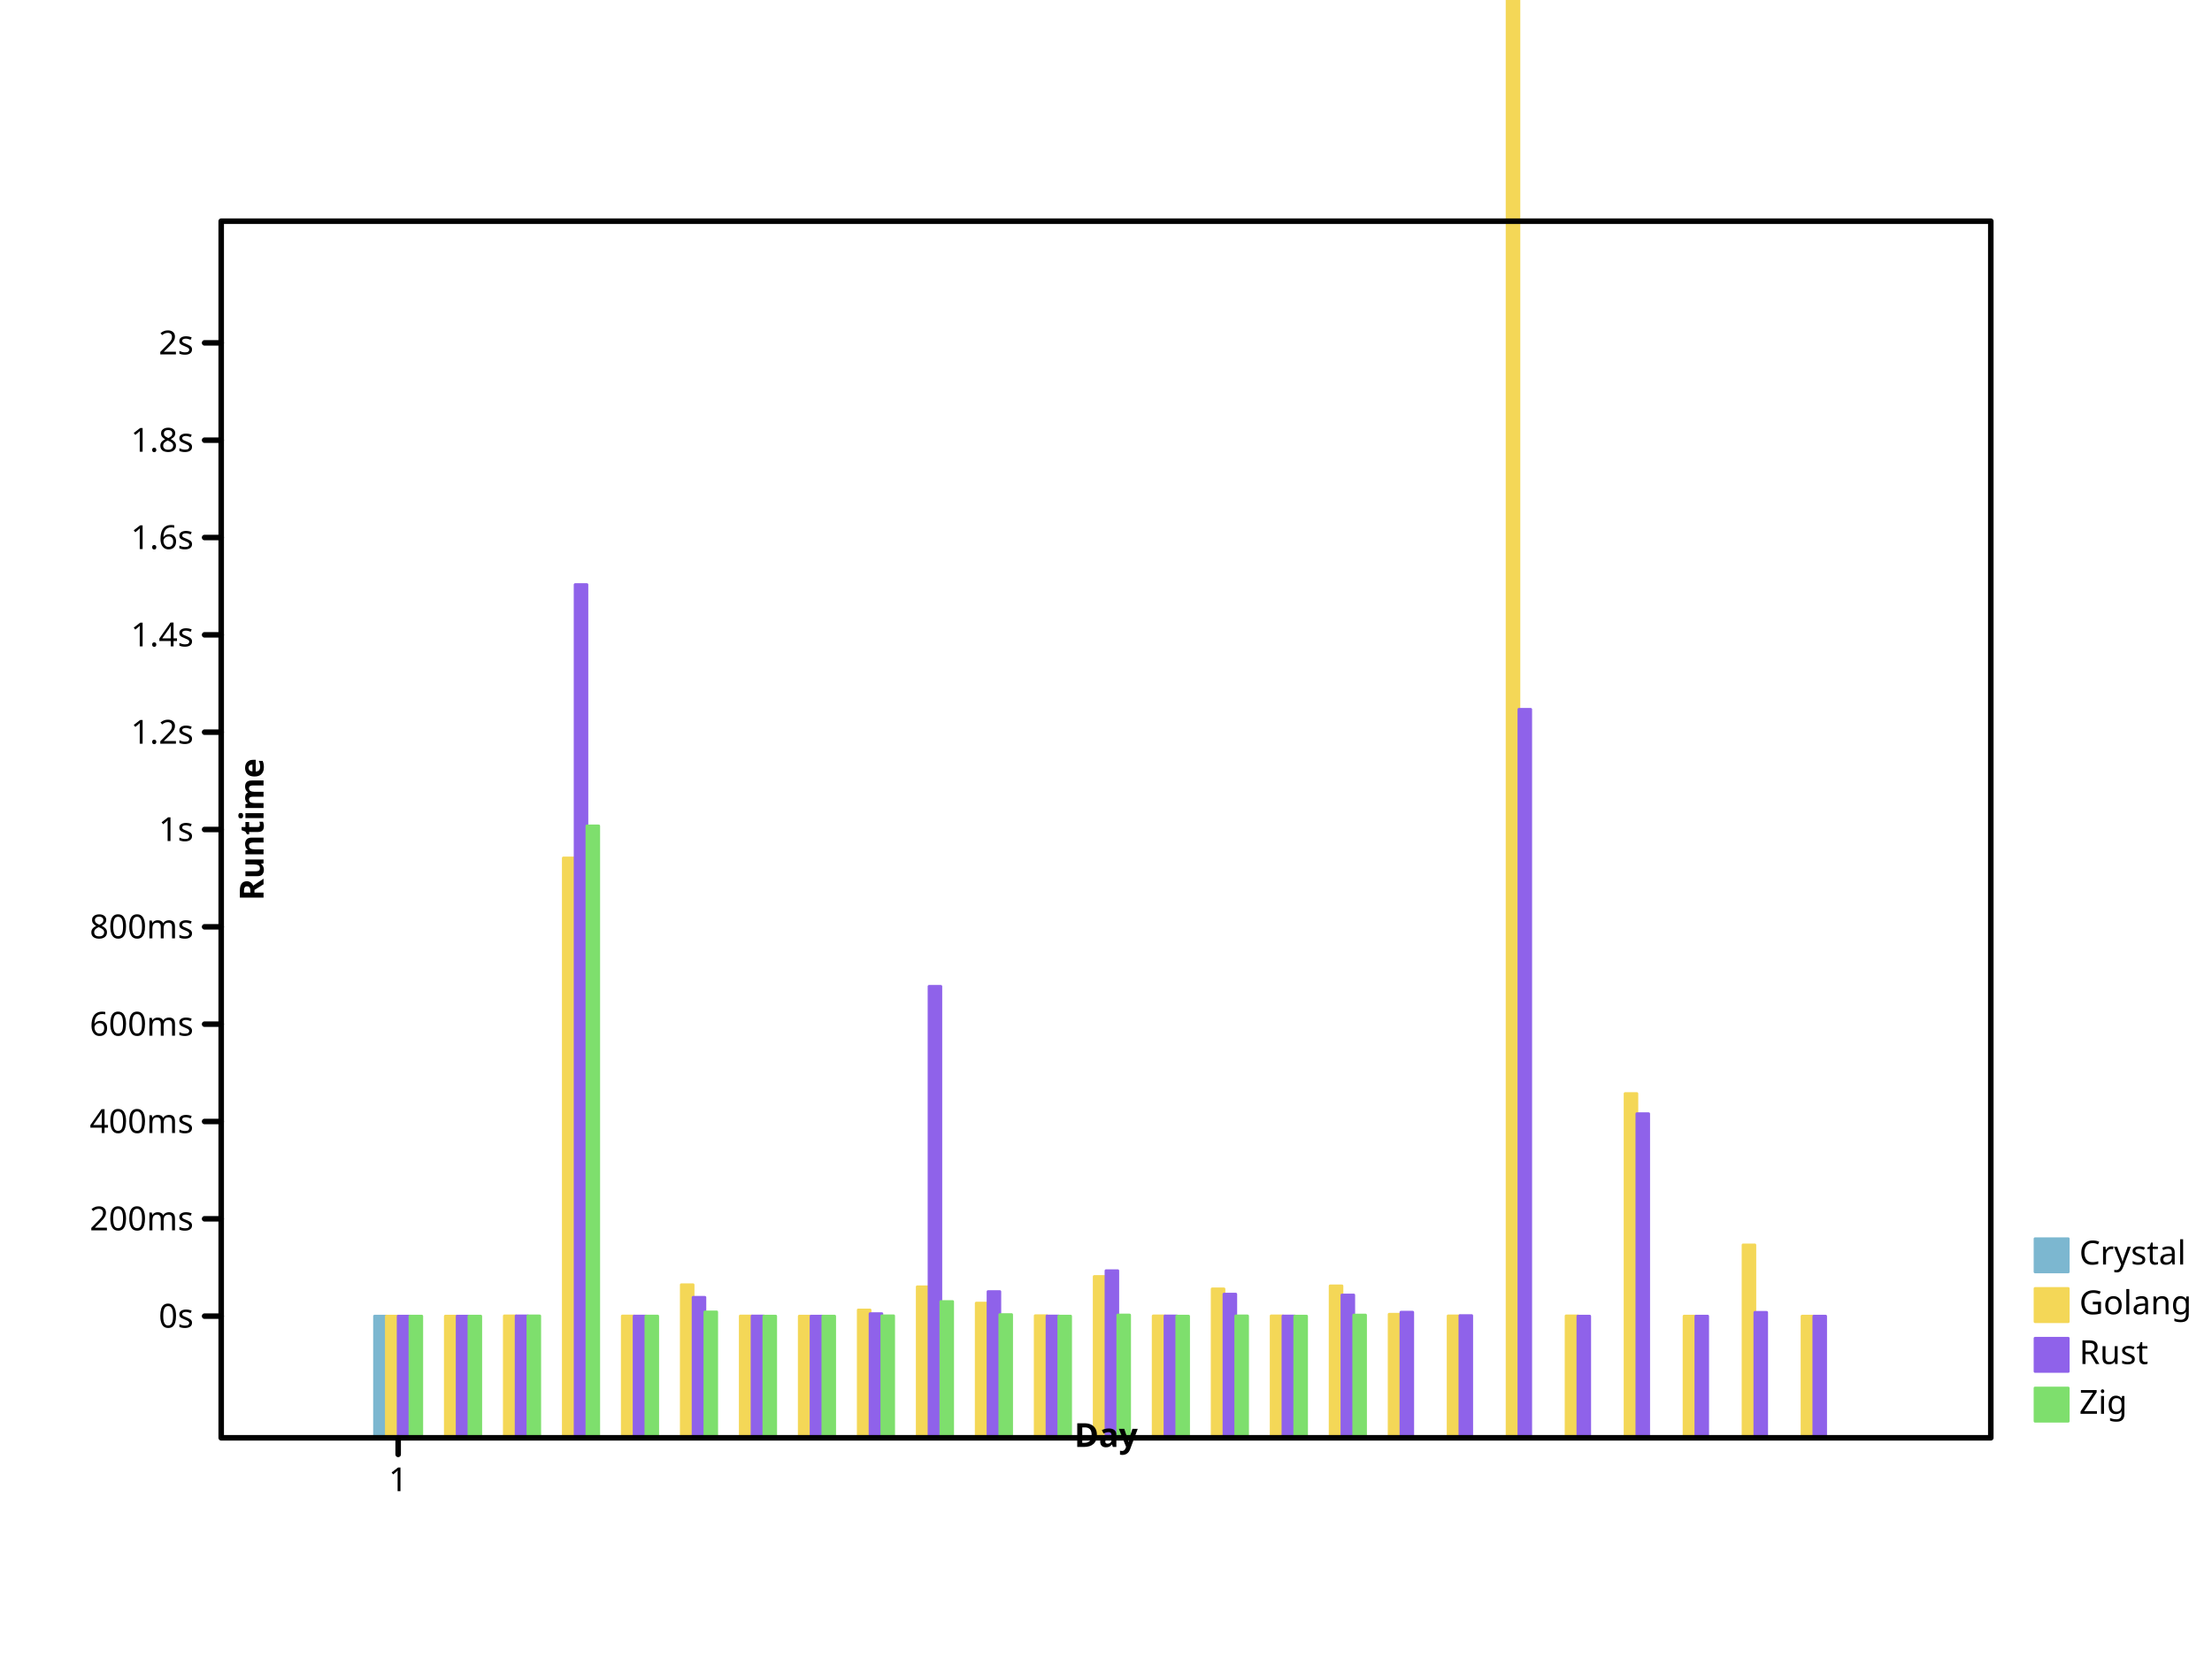
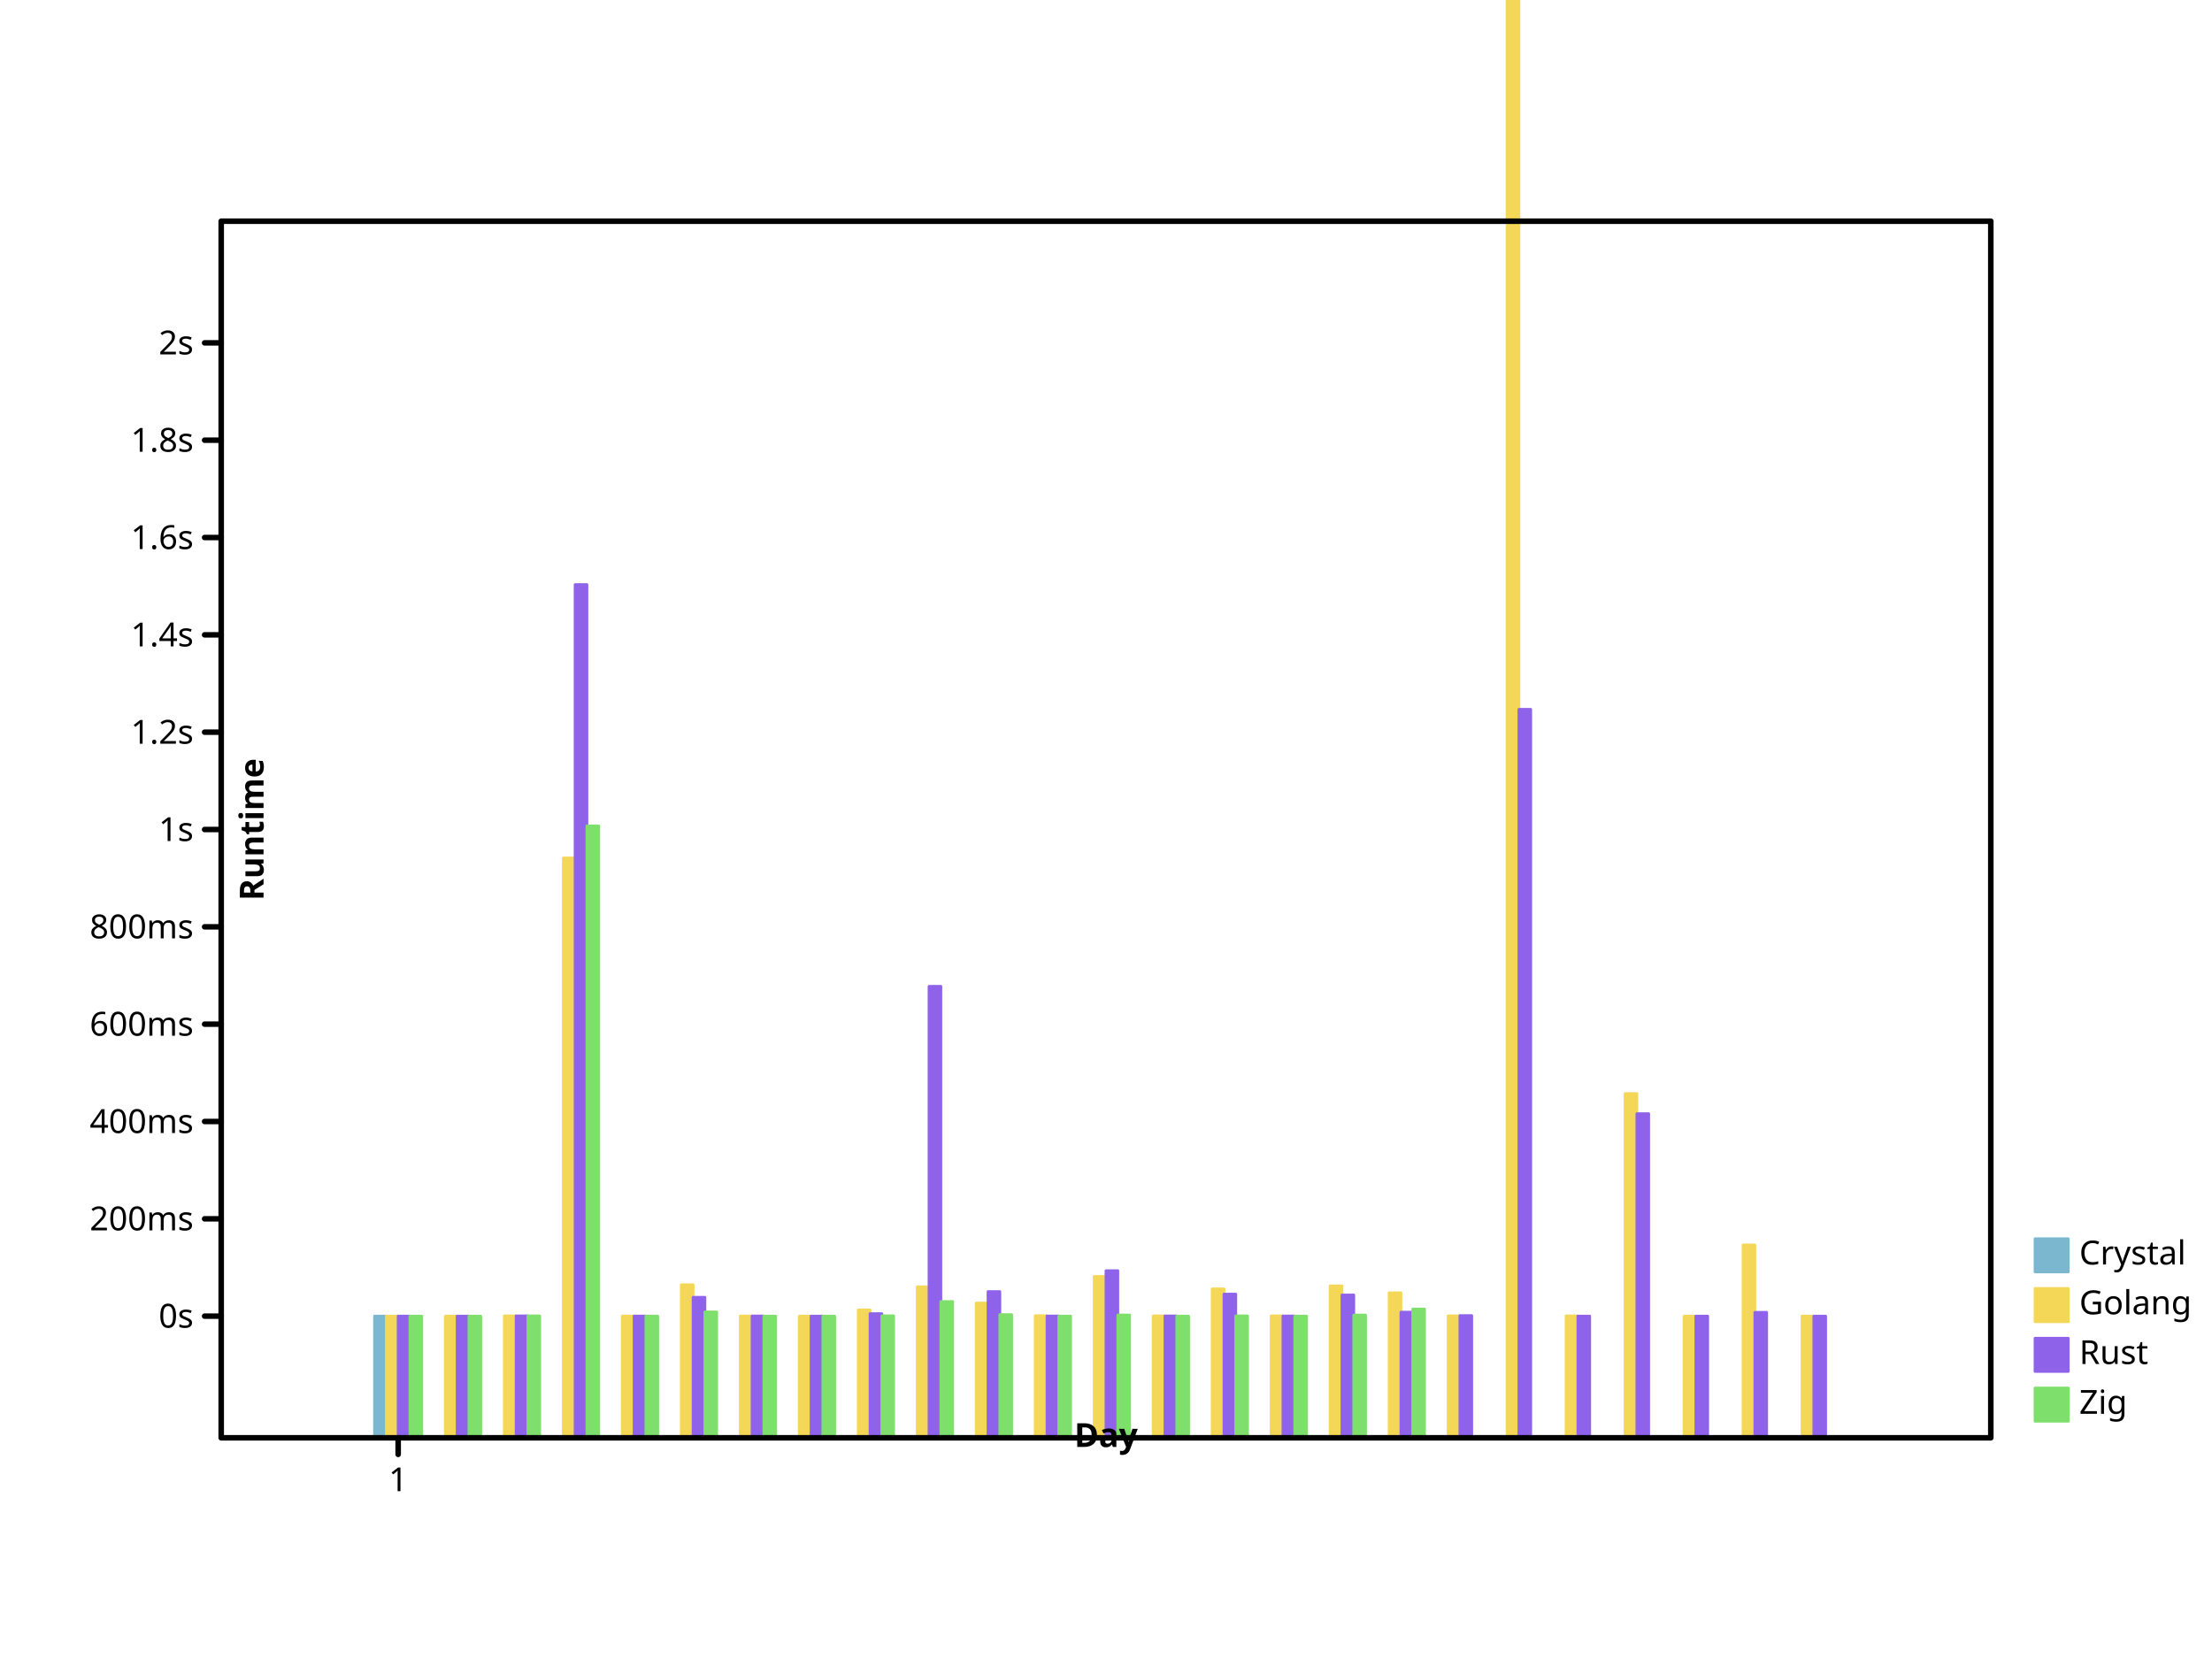
- <svg xmlns="http://www.w3.org/2000/svg" preserveAspectRatio="xMidYMid meet" width="800" height="600" viewbox="0 0 800 600">
+ <svg xmlns="http://www.w3.org/2000/svg" height="600" viewbox="0 0 800 600" preserveAspectRatio="xMidYMid meet" width="800">
  <defs>
-     <marker refY="5" markerUnits="userSpaceOnUse" markerWidth="2%" markerHeight="2%" id="circle" viewBox="0 0 10 10 " refX="5">
+     <marker markerWidth="2%" markerHeight="2%" id="circle" viewBox="0 0 10 10 " refX="5" refY="5" markerUnits="userSpaceOnUse">
      <circle cx="5" cy="5" r="3" fill="none" stroke="black" />
    </marker>
-     <marker markerUnits="userSpaceOnUse" markerWidth="2%" markerHeight="2%" id="filled-circle" viewBox="0 0 10 10 " refX="5" refY="5">
+     <marker id="filled-circle" viewBox="0 0 10 10 " refX="5" refY="5" markerUnits="userSpaceOnUse" markerWidth="2%" markerHeight="2%">
      <circle cx="5" cy="5" r="3" fill="black" stroke="none" />
    </marker>
    <marker markerUnits="userSpaceOnUse" markerWidth="2%" markerHeight="2%" id="square" viewBox="0 0 10 10 " refX="5" refY="5">
-       <rect width="6" height="6" fill="none" stroke="black" x="2" y="2" />
+       <rect fill="none" stroke="black" x="2" y="2" width="6" height="6" />
    </marker>
-     <marker markerHeight="2%" id="filled-square" viewBox="0 0 10 10 " refX="5" refY="5" markerUnits="userSpaceOnUse" markerWidth="2%">
-       <rect stroke="none" x="2" y="2" width="6" height="6" fill="black" />
+     <marker id="filled-square" viewBox="0 0 10 10 " refX="5" refY="5" markerUnits="userSpaceOnUse" markerWidth="2%" markerHeight="2%">
+       <rect y="2" width="6" height="6" fill="black" stroke="none" x="2" />
    </marker>
  </defs>
  <g stroke-linejoin="round" transform="translate(80 520 )scale(1 -1 )" fill="hsl(198, 47%, 65%)" stroke="hsl(198, 47%, 65%)" stroke-width="1px" stroke-linecap="round">
-     <rect y="0" width="4.266667e+00" height="4.400662e+01" vector-effect="non-scaling-stroke" x="5.546667e+01" />
+     <rect height="4.400662e+01" vector-effect="non-scaling-stroke" x="5.546667e+01" y="0" width="4.266667e+00" />
  </g>
-   <g fill="hsl(49, 88%, 65%)" stroke="hsl(49, 88%, 65%)" stroke-width="1px" stroke-linecap="round" stroke-linejoin="round" transform="translate(80 520 )scale(1 -1 )">
-     <rect x="5.973333e+01" y="0" width="4.266667e+00" height="4.400241e+01" vector-effect="non-scaling-stroke" />
-     <rect y="0" width="4.266667e+00" height="4.400484e+01" vector-effect="non-scaling-stroke" x="8.106667e+01" />
-     <rect x="1.024000e+02" y="0" width="4.266667e+00" height="4.409664e+01" vector-effect="non-scaling-stroke" />
-     <rect x="1.237333e+02" y="0" width="4.266667e+00" height="2.097016e+02" vector-effect="non-scaling-stroke" />
-     <rect x="1.450667e+02" y="0" width="4.266667e+00" height="4.405029e+01" vector-effect="non-scaling-stroke" />
-     <rect x="1.664000e+02" y="0" width="4.266667e+00" height="5.535243e+01" vector-effect="non-scaling-stroke" />
-     <rect vector-effect="non-scaling-stroke" x="1.877333e+02" y="0" width="4.266667e+00" height="4.404342e+01" />
-     <rect y="0" width="4.266667e+00" height="4.400136e+01" vector-effect="non-scaling-stroke" x="2.090667e+02" />
+   <g stroke="hsl(49, 88%, 65%)" stroke-width="1px" stroke-linecap="round" stroke-linejoin="round" transform="translate(80 520 )scale(1 -1 )" fill="hsl(49, 88%, 65%)">
+     <rect height="4.400241e+01" vector-effect="non-scaling-stroke" x="5.973333e+01" y="0" width="4.266667e+00" />
+     <rect width="4.266667e+00" height="4.400484e+01" vector-effect="non-scaling-stroke" x="8.106667e+01" y="0" />
+     <rect vector-effect="non-scaling-stroke" x="1.024000e+02" y="0" width="4.266667e+00" height="4.409664e+01" />
+     <rect y="0" width="4.266667e+00" height="2.097016e+02" vector-effect="non-scaling-stroke" x="1.237333e+02" />
+     <rect y="0" width="4.266667e+00" height="4.405029e+01" vector-effect="non-scaling-stroke" x="1.450667e+02" />
+     <rect y="0" width="4.266667e+00" height="5.535243e+01" vector-effect="non-scaling-stroke" x="1.664000e+02" />
+     <rect y="0" width="4.266667e+00" height="4.404342e+01" vector-effect="non-scaling-stroke" x="1.877333e+02" />
+     <rect height="4.400136e+01" vector-effect="non-scaling-stroke" x="2.090667e+02" y="0" width="4.266667e+00" />
    <rect vector-effect="non-scaling-stroke" x="2.304000e+02" y="0" width="4.266667e+00" height="4.622952e+01" />
-     <rect vector-effect="non-scaling-stroke" x="2.517333e+02" y="0" width="4.266667e+00" height="5.460722e+01" />
-     <rect width="4.266667e+00" height="4.871157e+01" vector-effect="non-scaling-stroke" x="2.730667e+02" y="0" />
-     <rect vector-effect="non-scaling-stroke" x="2.944000e+02" y="0" width="4.266667e+00" height="4.415016e+01" />
-     <rect vector-effect="non-scaling-stroke" x="3.157333e+02" y="0" width="4.266667e+00" height="5.833423e+01" />
-     <rect vector-effect="non-scaling-stroke" x="3.370667e+02" y="0" width="4.266667e+00" height="4.407651e+01" />
-     <rect width="4.266667e+00" height="5.385255e+01" vector-effect="non-scaling-stroke" x="3.584000e+02" y="0" />
-     <rect x="3.797333e+02" y="0" width="4.266667e+00" height="4.408905e+01" vector-effect="non-scaling-stroke" />
-     <rect x="4.010667e+02" y="0" width="4.266667e+00" height="5.494052e+01" vector-effect="non-scaling-stroke" />
-     <rect y="0" width="4.266667e+00" height="4.468289e+01" vector-effect="non-scaling-stroke" x="4.224000e+02" />
-     <rect y="0" width="4.266667e+00" height="4.409594e+01" vector-effect="non-scaling-stroke" x="4.437333e+02" />
-     <rect width="4.266667e+00" height="6.740130e+02" vector-effect="non-scaling-stroke" x="4.650667e+02" y="0" />
-     <rect height="4.409445e+01" vector-effect="non-scaling-stroke" x="4.864000e+02" y="0" width="4.266667e+00" />
+     <rect x="2.517333e+02" y="0" width="4.266667e+00" height="5.460722e+01" vector-effect="non-scaling-stroke" />
+     <rect vector-effect="non-scaling-stroke" x="2.730667e+02" y="0" width="4.266667e+00" height="4.871157e+01" />
+     <rect width="4.266667e+00" height="4.415016e+01" vector-effect="non-scaling-stroke" x="2.944000e+02" y="0" />
+     <rect x="3.157333e+02" y="0" width="4.266667e+00" height="5.833423e+01" vector-effect="non-scaling-stroke" />
+     <rect width="4.266667e+00" height="4.407651e+01" vector-effect="non-scaling-stroke" x="3.370667e+02" y="0" />
+     <rect height="5.385255e+01" vector-effect="non-scaling-stroke" x="3.584000e+02" y="0" width="4.266667e+00" />
+     <rect vector-effect="non-scaling-stroke" x="3.797333e+02" y="0" width="4.266667e+00" height="4.408905e+01" />
+     <rect y="0" width="4.266667e+00" height="5.494052e+01" vector-effect="non-scaling-stroke" x="4.010667e+02" />
+     <rect height="5.243810e+01" vector-effect="non-scaling-stroke" x="4.224000e+02" y="0" width="4.266667e+00" />
+     <rect height="4.409594e+01" vector-effect="non-scaling-stroke" x="4.437333e+02" y="0" width="4.266667e+00" />
+     <rect height="6.740130e+02" vector-effect="non-scaling-stroke" x="4.650667e+02" y="0" width="4.266667e+00" />
+     <rect vector-effect="non-scaling-stroke" x="4.864000e+02" y="0" width="4.266667e+00" height="4.409445e+01" />
    <rect vector-effect="non-scaling-stroke" x="5.077333e+02" y="0" width="4.266667e+00" height="1.244924e+02" />
    <rect y="0" width="4.266667e+00" height="4.400394e+01" vector-effect="non-scaling-stroke" x="5.290667e+02" />
    <rect x="5.504000e+02" y="0" width="4.266667e+00" height="6.975917e+01" vector-effect="non-scaling-stroke" />
-     <rect width="4.266667e+00" height="4.400157e+01" vector-effect="non-scaling-stroke" x="5.717333e+02" y="0" />
+     <rect vector-effect="non-scaling-stroke" x="5.717333e+02" y="0" width="4.266667e+00" height="4.400157e+01" />
  </g>
-   <g stroke-width="1px" stroke-linecap="round" stroke-linejoin="round" transform="translate(80 520 )scale(1 -1 )" fill="hsl(260, 76%, 65%)" stroke="hsl(260, 76%, 65%)">
+   <g stroke-linecap="round" stroke-linejoin="round" transform="translate(80 520 )scale(1 -1 )" fill="hsl(260, 76%, 65%)" stroke="hsl(260, 76%, 65%)" stroke-width="1px">
    <rect vector-effect="non-scaling-stroke" x="6.400000e+01" y="0" width="4.266667e+00" height="4.400227e+01" />
-     <rect y="0" width="4.266667e+00" height="4.400916e+01" vector-effect="non-scaling-stroke" x="8.533333e+01" />
-     <rect x="1.066667e+02" y="0" width="4.266667e+00" height="4.408215e+01" vector-effect="non-scaling-stroke" />
-     <rect vector-effect="non-scaling-stroke" x="1.280000e+02" y="0" width="4.266667e+00" height="3.085703e+02" />
-     <rect vector-effect="non-scaling-stroke" x="1.493333e+02" y="0" width="4.266667e+00" height="4.402440e+01" />
+     <rect vector-effect="non-scaling-stroke" x="8.533333e+01" y="0" width="4.266667e+00" height="4.400916e+01" />
+     <rect vector-effect="non-scaling-stroke" x="1.066667e+02" y="0" width="4.266667e+00" height="4.408215e+01" />
+     <rect y="0" width="4.266667e+00" height="3.085703e+02" vector-effect="non-scaling-stroke" x="1.280000e+02" />
+     <rect y="0" width="4.266667e+00" height="4.402440e+01" vector-effect="non-scaling-stroke" x="1.493333e+02" />
    <rect height="5.079964e+01" vector-effect="non-scaling-stroke" x="1.706667e+02" y="0" width="4.266667e+00" />
-     <rect x="192" y="0" width="4.266667e+00" height="4.404217e+01" vector-effect="non-scaling-stroke" />
-     <rect x="2.133333e+02" y="0" width="4.266667e+00" height="4.400574e+01" vector-effect="non-scaling-stroke" />
-     <rect height="4.489036e+01" vector-effect="non-scaling-stroke" x="2.346667e+02" y="0" width="4.266667e+00" />
-     <rect x="256" y="0" width="4.266667e+00" height="1.632705e+02" vector-effect="non-scaling-stroke" />
-     <rect width="4.266667e+00" height="5.288153e+01" vector-effect="non-scaling-stroke" x="2.773333e+02" y="0" />
-     <rect width="4.266667e+00" height="4.405132e+01" vector-effect="non-scaling-stroke" x="2.986667e+02" y="0" />
-     <rect vector-effect="non-scaling-stroke" x="320" y="0" width="4.266667e+00" height="6.043265e+01" />
+     <rect vector-effect="non-scaling-stroke" x="192" y="0" width="4.266667e+00" height="4.404217e+01" />
+     <rect vector-effect="non-scaling-stroke" x="2.133333e+02" y="0" width="4.266667e+00" height="4.400574e+01" />
+     <rect vector-effect="non-scaling-stroke" x="2.346667e+02" y="0" width="4.266667e+00" height="4.489036e+01" />
+     <rect width="4.266667e+00" height="1.632705e+02" vector-effect="non-scaling-stroke" x="256" y="0" />
+     <rect vector-effect="non-scaling-stroke" x="2.773333e+02" y="0" width="4.266667e+00" height="5.288153e+01" />
+     <rect height="4.405132e+01" vector-effect="non-scaling-stroke" x="2.986667e+02" y="0" width="4.266667e+00" />
+     <rect height="6.043265e+01" vector-effect="non-scaling-stroke" x="320" y="0" width="4.266667e+00" />
    <rect vector-effect="non-scaling-stroke" x="3.413333e+02" y="0" width="4.266667e+00" height="4.407135e+01" />
-     <rect vector-effect="non-scaling-stroke" x="3.626667e+02" y="0" width="4.266667e+00" height="5.195903e+01" />
-     <rect width="4.266667e+00" height="4.404799e+01" vector-effect="non-scaling-stroke" x="384" y="0" />
-     <rect y="0" width="4.266667e+00" height="5.164855e+01" vector-effect="non-scaling-stroke" x="4.053333e+02" />
-     <rect width="4.266667e+00" height="4.542256e+01" vector-effect="non-scaling-stroke" x="4.266667e+02" y="0" />
-     <rect vector-effect="non-scaling-stroke" x="448" y="0" width="4.266667e+00" height="4.419438e+01" />
-     <rect height="2.634562e+02" vector-effect="non-scaling-stroke" x="4.693333e+02" y="0" width="4.266667e+00" />
-     <rect y="0" width="4.266667e+00" height="4.400514e+01" vector-effect="non-scaling-stroke" x="4.906667e+02" />
-     <rect vector-effect="non-scaling-stroke" x="512" y="0" width="4.266667e+00" height="1.172092e+02" />
-     <rect height="4.400162e+01" vector-effect="non-scaling-stroke" x="5.333333e+02" y="0" width="4.266667e+00" />
-     <rect width="4.266667e+00" height="4.535789e+01" vector-effect="non-scaling-stroke" x="5.546667e+02" y="0" />
-     <rect vector-effect="non-scaling-stroke" x="576" y="0" width="4.266667e+00" height="4.400004e+01" />
+     <rect height="5.195903e+01" vector-effect="non-scaling-stroke" x="3.626667e+02" y="0" width="4.266667e+00" />
+     <rect y="0" width="4.266667e+00" height="4.404799e+01" vector-effect="non-scaling-stroke" x="384" />
+     <rect x="4.053333e+02" y="0" width="4.266667e+00" height="5.164855e+01" vector-effect="non-scaling-stroke" />
+     <rect vector-effect="non-scaling-stroke" x="4.266667e+02" y="0" width="4.266667e+00" height="4.542256e+01" />
+     <rect width="4.266667e+00" height="4.419438e+01" vector-effect="non-scaling-stroke" x="448" y="0" />
+     <rect y="0" width="4.266667e+00" height="2.634562e+02" vector-effect="non-scaling-stroke" x="4.693333e+02" />
+     <rect vector-effect="non-scaling-stroke" x="4.906667e+02" y="0" width="4.266667e+00" height="4.400514e+01" />
+     <rect x="512" y="0" width="4.266667e+00" height="1.172092e+02" vector-effect="non-scaling-stroke" />
+     <rect vector-effect="non-scaling-stroke" x="5.333333e+02" y="0" width="4.266667e+00" height="4.400162e+01" />
+     <rect x="5.546667e+02" y="0" width="4.266667e+00" height="4.535789e+01" vector-effect="non-scaling-stroke" />
+     <rect x="576" y="0" width="4.266667e+00" height="4.400004e+01" vector-effect="non-scaling-stroke" />
  </g>
-   <g stroke-linejoin="round" transform="translate(80 520 )scale(1 -1 )" fill="hsl(111, 64%, 65%)" stroke="hsl(111, 64%, 65%)" stroke-width="1px" stroke-linecap="round">
-     <rect y="0" width="4.266667e+00" height="4.400095e+01" vector-effect="non-scaling-stroke" x="6.826667e+01" />
-     <rect y="0" width="4.266667e+00" height="4.400076e+01" vector-effect="non-scaling-stroke" x="8.960000e+01" />
-     <rect vector-effect="non-scaling-stroke" x="1.109333e+02" y="0" width="4.266667e+00" height="4.408312e+01" />
+   <g transform="translate(80 520 )scale(1 -1 )" fill="hsl(111, 64%, 65%)" stroke="hsl(111, 64%, 65%)" stroke-width="1px" stroke-linecap="round" stroke-linejoin="round">
+     <rect vector-effect="non-scaling-stroke" x="6.826667e+01" y="0" width="4.266667e+00" height="4.400095e+01" />
+     <rect vector-effect="non-scaling-stroke" x="8.960000e+01" y="0" width="4.266667e+00" height="4.400076e+01" />
+     <rect height="4.408312e+01" vector-effect="non-scaling-stroke" x="1.109333e+02" y="0" width="4.266667e+00" />
    <rect vector-effect="non-scaling-stroke" x="1.322667e+02" y="0" width="4.266667e+00" height="2.212965e+02" />
-     <rect height="4.401941e+01" vector-effect="non-scaling-stroke" x="1.536000e+02" y="0" width="4.266667e+00" />
-     <rect width="4.266667e+00" height="4.552608e+01" vector-effect="non-scaling-stroke" x="1.749333e+02" y="0" />
+     <rect vector-effect="non-scaling-stroke" x="1.536000e+02" y="0" width="4.266667e+00" height="4.401941e+01" />
+     <rect x="1.749333e+02" y="0" width="4.266667e+00" height="4.552608e+01" vector-effect="non-scaling-stroke" />
    <rect y="0" width="4.266667e+00" height="4.400657e+01" vector-effect="non-scaling-stroke" x="1.962667e+02" />
-     <rect height="4.400066e+01" vector-effect="non-scaling-stroke" x="2.176000e+02" y="0" width="4.266667e+00" />
-     <rect height="4.411379e+01" vector-effect="non-scaling-stroke" x="2.389333e+02" y="0" width="4.266667e+00" />
-     <rect x="2.602667e+02" y="0" width="4.266667e+00" height="4.928114e+01" vector-effect="non-scaling-stroke" />
+     <rect y="0" width="4.266667e+00" height="4.400066e+01" vector-effect="non-scaling-stroke" x="2.176000e+02" />
+     <rect width="4.266667e+00" height="4.411379e+01" vector-effect="non-scaling-stroke" x="2.389333e+02" y="0" />
+     <rect y="0" width="4.266667e+00" height="4.928114e+01" vector-effect="non-scaling-stroke" x="2.602667e+02" />
    <rect vector-effect="non-scaling-stroke" x="2.816000e+02" y="0" width="4.266667e+00" height="4.456142e+01" />
-     <rect vector-effect="non-scaling-stroke" x="3.029333e+02" y="0" width="4.266667e+00" height="4.401033e+01" />
-     <rect vector-effect="non-scaling-stroke" x="3.242667e+02" y="0" width="4.266667e+00" height="4.440656e+01" />
-     <rect width="4.266667e+00" height="4.400732e+01" vector-effect="non-scaling-stroke" x="3.456000e+02" y="0" />
-     <rect height="4.407594e+01" vector-effect="non-scaling-stroke" x="3.669333e+02" y="0" width="4.266667e+00" />
-     <rect height="4.400139e+01" vector-effect="non-scaling-stroke" x="3.882667e+02" y="0" width="4.266667e+00" />
-     <rect vector-effect="non-scaling-stroke" x="4.096000e+02" y="0" width="4.266667e+00" height="4.439051e+01" />
+     <rect height="4.401033e+01" vector-effect="non-scaling-stroke" x="3.029333e+02" y="0" width="4.266667e+00" />
+     <rect x="3.242667e+02" y="0" width="4.266667e+00" height="4.440656e+01" vector-effect="non-scaling-stroke" />
+     <rect vector-effect="non-scaling-stroke" x="3.456000e+02" y="0" width="4.266667e+00" height="4.400732e+01" />
+     <rect vector-effect="non-scaling-stroke" x="3.669333e+02" y="0" width="4.266667e+00" height="4.407594e+01" />
+     <rect vector-effect="non-scaling-stroke" x="3.882667e+02" y="0" width="4.266667e+00" height="4.400139e+01" />
+     <rect width="4.266667e+00" height="4.439051e+01" vector-effect="non-scaling-stroke" x="4.096000e+02" y="0" />
+     <rect vector-effect="non-scaling-stroke" x="4.309333e+02" y="0" width="4.266667e+00" height="4.656102e+01" />
  </g>
-   <g fill="hsl(198, 47%, 65%)" text-anchor="start" stroke-linejoin="round" font-size="12px" font-style="normal" stroke-width="1px" font-weight="normal" dominant-baseline="hanging" stroke="hsl(198, 47%, 65%)" stroke-linecap="round" font-family="sans-serif">
-     <rect x="736" y="448" width="12" height="12" vector-effect="non-scaling-stroke" />
+   <g font-family="sans-serif" stroke-linecap="round" font-style="normal" font-weight="normal" fill="hsl(198, 47%, 65%)" stroke-linejoin="round" dominant-baseline="hanging" font-size="12px" text-anchor="start" stroke-width="1px" stroke="hsl(198, 47%, 65%)">
+     <rect width="12" height="12" vector-effect="non-scaling-stroke" x="736" y="448" />
    <g fill="black" stroke="black">
-       <text x="752" y="448" dominant-baseline="hanging" stroke="none" vector-effect="non-scaling-stroke">Crystal</text>
+       <text stroke="none" vector-effect="non-scaling-stroke" x="752" y="448" dominant-baseline="hanging">Crystal</text>
    </g>
-     <g text-anchor="start" stroke="hsl(49, 88%, 65%)" font-family="sans-serif" stroke-linejoin="round" font-weight="normal" font-style="normal" dominant-baseline="hanging" fill="hsl(49, 88%, 65%)" stroke-linecap="round" font-size="12px" stroke-width="1px">
-       <rect y="466" width="12" height="12" vector-effect="non-scaling-stroke" x="736" />
-       <g fill="black" stroke="black">
-         <text dominant-baseline="hanging" stroke="none" vector-effect="non-scaling-stroke" x="752" y="466">Golang</text>
+     <g font-family="sans-serif" font-size="12px" dominant-baseline="hanging" fill="hsl(49, 88%, 65%)" stroke-width="1px" stroke-linejoin="round" stroke="hsl(49, 88%, 65%)" stroke-linecap="round" font-style="normal" font-weight="normal" text-anchor="start">
+       <rect width="12" height="12" vector-effect="non-scaling-stroke" x="736" y="466" />
+       <g stroke="black" fill="black">
+         <text stroke="none" vector-effect="non-scaling-stroke" x="752" y="466" dominant-baseline="hanging">Golang</text>
      </g>
-       <g font-weight="normal" stroke-width="1px" stroke="hsl(260, 76%, 65%)" font-family="sans-serif" text-anchor="start" fill="hsl(260, 76%, 65%)" stroke-linejoin="round" stroke-linecap="round" font-size="12px" font-style="normal" dominant-baseline="hanging">
-         <rect y="484" width="12" height="12" vector-effect="non-scaling-stroke" x="736" />
-         <g fill="black" stroke="black">
-           <text y="484" dominant-baseline="hanging" stroke="none" vector-effect="non-scaling-stroke" x="752">Rust</text>
+       <g dominant-baseline="hanging" text-anchor="start" fill="hsl(260, 76%, 65%)" stroke-width="1px" stroke="hsl(260, 76%, 65%)" stroke-linecap="round" stroke-linejoin="round" font-family="sans-serif" font-size="12px" font-style="normal" font-weight="normal">
+         <rect height="12" vector-effect="non-scaling-stroke" x="736" y="484" width="12" />
+         <g stroke="black" fill="black">
+           <text dominant-baseline="hanging" stroke="none" vector-effect="non-scaling-stroke" x="752" y="484">Rust</text>
        </g>
-         <g stroke-width="1px" font-weight="normal" fill="hsl(111, 64%, 65%)" stroke-linecap="round" font-size="12px" font-style="normal" text-anchor="start" stroke-linejoin="round" dominant-baseline="hanging" stroke="hsl(111, 64%, 65%)" font-family="sans-serif">
-           <rect height="12" vector-effect="non-scaling-stroke" x="736" y="502" width="12" />
-           <g stroke="black" fill="black">
+         <g font-family="sans-serif" text-anchor="start" dominant-baseline="hanging" stroke="hsl(111, 64%, 65%)" stroke-linecap="round" stroke-linejoin="round" font-size="12px" font-style="normal" font-weight="normal" fill="hsl(111, 64%, 65%)" stroke-width="1px">
+           <rect x="736" y="502" width="12" height="12" vector-effect="non-scaling-stroke" />
+           <g fill="black" stroke="black">
            <text dominant-baseline="hanging" stroke="none" vector-effect="non-scaling-stroke" x="752" y="502">Zig</text>
-             <g font-style="normal" font-size="12px" text-anchor="start" dominant-baseline="hanging" stroke-linejoin="round" font-family="sans-serif" font-weight="normal" fill="none" stroke-linecap="round" stroke-width="2px">
-               <rect width="640" height="440" vector-effect="non-scaling-stroke" x="80" y="80" />
+             <g text-anchor="start" stroke-linecap="round" fill="none" stroke-width="2px" stroke-linejoin="round" font-size="12px" font-weight="normal" dominant-baseline="hanging" font-style="normal" font-family="sans-serif">
+               <rect x="80" y="80" width="640" height="440" vector-effect="non-scaling-stroke" />
            </g>
-             <g transform="translate(80 520 )scale(1 -1 )" font-weight="normal" stroke-width="2px" stroke-linejoin="round" font-size="12px" dominant-baseline="hanging" stroke="black" text-anchor="start" fill="none" stroke-linecap="round" font-family="sans-serif" font-style="normal">
-               <path d="M64,0 L64,-6 " vector-effect="non-scaling-stroke" />
+             <g text-anchor="start" fill="none" stroke-linejoin="round" font-size="12px" transform="translate(80 520 )scale(1 -1 )" stroke="black" font-style="normal" font-weight="normal" font-family="sans-serif" stroke-linecap="round" dominant-baseline="hanging" stroke-width="2px">
+               <path vector-effect="non-scaling-stroke" d="M64,0 L64,-6 " />
            </g>
-             <g stroke-linecap="round" font-family="sans-serif" font-style="normal" dominant-baseline="hanging" transform="translate(80 520 )scale(1 1 )" stroke-linejoin="round" fill="black" stroke="black" stroke-width="2px" font-weight="normal" font-size="12px" text-anchor="middle">
-               <text vector-effect="non-scaling-stroke" x="64" y="10" dominant-baseline="hanging" stroke="none">1</text>
+             <g font-weight="normal" fill="black" stroke-width="2px" stroke-linejoin="round" font-style="normal" stroke-linecap="round" dominant-baseline="hanging" text-anchor="middle" font-family="sans-serif" font-size="12px" transform="translate(80 520 )scale(1 1 )" stroke="black">
+               <text stroke="none" vector-effect="non-scaling-stroke" x="64" y="10" dominant-baseline="hanging">1</text>
            </g>
-             <g stroke-width="2px" stroke-linejoin="round" font-weight="bold" font-style="normal" text-anchor="middle" fill="black" transform="translate(80 520 )scale(1 1 )rotate(0 0 0 )" font-family="sans-serif" font-size="12px" dominant-baseline="baseline" stroke="black" stroke-linecap="round">
-               <text stroke="none" vector-effect="non-scaling-stroke" x="320" y="-6" dominant-baseline="baseline">Day</text>
+             <g stroke="black" fill="black" stroke-width="2px" font-family="sans-serif" font-size="12px" font-weight="bold" text-anchor="middle" transform="translate(80 520 )scale(1 1 )rotate(0 0 0 )" dominant-baseline="baseline" stroke-linejoin="round" font-style="normal" stroke-linecap="round">
+               <text dominant-baseline="baseline" stroke="none" vector-effect="non-scaling-stroke" x="320" y="-6">Day</text>
            </g>
-             <g font-style="normal" dominant-baseline="baseline" fill="black" stroke-linecap="round" font-family="sans-serif" stroke-width="2px" stroke-linejoin="round" font-weight="bold" transform="translate(80 520 )scale(1 -1 )" text-anchor="middle" stroke="black" font-size="12px">
+             <g font-size="12px" font-style="normal" font-weight="bold" text-anchor="middle" fill="black" stroke-width="2px" stroke-linejoin="round" font-family="sans-serif" stroke="black" stroke-linecap="round" transform="translate(80 520 )scale(1 -1 )" dominant-baseline="baseline">
              <path vector-effect="non-scaling-stroke" d="M0,44 L-6,44 M0,7.920000e+01 L-6,7.920000e+01 M0,1.144000e+02 L-6,1.144000e+02 M0,1.496000e+02 L-6,1.496000e+02 M0,1.848000e+02 L-6,1.848000e+02 M0,220 L-6,220 M0,2.552000e+02 L-6,2.552000e+02 M0,2.904000e+02 L-6,2.904000e+02 M0,3.256000e+02 L-6,3.256000e+02 M0,3.608000e+02 L-6,3.608000e+02 M0,396 L-6,396 " />
            </g>
-             <g fill="black" stroke-linecap="round" transform="translate(80 520 )scale(1 1 )" stroke-width="2px" font-weight="normal" dominant-baseline="middle" font-size="12px" font-style="normal" text-anchor="end" stroke="black" stroke-linejoin="round" font-family="sans-serif">
-               <text y="-44" dominant-baseline="middle" stroke="none" vector-effect="non-scaling-stroke" x="-10">0s</text>
+             <g text-anchor="end" fill="black" transform="translate(80 520 )scale(1 1 )" dominant-baseline="middle" stroke-linejoin="round" font-family="sans-serif" font-style="normal" font-weight="normal" stroke-linecap="round" font-size="12px" stroke-width="2px" stroke="black">
+               <text dominant-baseline="middle" stroke="none" vector-effect="non-scaling-stroke" x="-10" y="-44">0s</text>
              <text stroke="none" vector-effect="non-scaling-stroke" x="-10" y="-7.920000e+01" dominant-baseline="middle">200ms</text>
              <text stroke="none" vector-effect="non-scaling-stroke" x="-10" y="-1.144000e+02" dominant-baseline="middle">400ms</text>
              <text dominant-baseline="middle" stroke="none" vector-effect="non-scaling-stroke" x="-10" y="-1.496000e+02">600ms</text>
-               <text vector-effect="non-scaling-stroke" x="-10" y="-1.848000e+02" dominant-baseline="middle" stroke="none">800ms</text>
+               <text stroke="none" vector-effect="non-scaling-stroke" x="-10" y="-1.848000e+02" dominant-baseline="middle">800ms</text>
              <text y="-220" dominant-baseline="middle" stroke="none" vector-effect="non-scaling-stroke" x="-10">1s</text>
-               <text x="-10" y="-2.552000e+02" dominant-baseline="middle" stroke="none" vector-effect="non-scaling-stroke">1.2s</text>
-               <text dominant-baseline="middle" stroke="none" vector-effect="non-scaling-stroke" x="-10" y="-2.904000e+02">1.4s</text>
-               <text stroke="none" vector-effect="non-scaling-stroke" x="-10" y="-3.256000e+02" dominant-baseline="middle">1.6s</text>
+               <text y="-2.552000e+02" dominant-baseline="middle" stroke="none" vector-effect="non-scaling-stroke" x="-10">1.2s</text>
+               <text vector-effect="non-scaling-stroke" x="-10" y="-2.904000e+02" dominant-baseline="middle" stroke="none">1.4s</text>
+               <text x="-10" y="-3.256000e+02" dominant-baseline="middle" stroke="none" vector-effect="non-scaling-stroke">1.6s</text>
              <text stroke="none" vector-effect="non-scaling-stroke" x="-10" y="-3.608000e+02" dominant-baseline="middle">1.8s</text>
-               <text y="-396" dominant-baseline="middle" stroke="none" vector-effect="non-scaling-stroke" x="-10">2s</text>
+               <text x="-10" y="-396" dominant-baseline="middle" stroke="none" vector-effect="non-scaling-stroke">2s</text>
            </g>
-             <g stroke="black" stroke-linecap="round" stroke-width="2px" font-weight="bold" font-size="12px" font-style="normal" text-anchor="middle" dominant-baseline="hanging" font-family="sans-serif" transform="translate(80 520 )scale(1 1 )rotate(-90 0 0 )" stroke-linejoin="round" fill="black">
+             <g stroke-width="2px" font-family="sans-serif" font-size="12px" font-style="normal" stroke="black" dominant-baseline="hanging" text-anchor="middle" fill="black" transform="translate(80 520 )scale(1 1 )rotate(-90 0 0 )" stroke-linecap="round" font-weight="bold" stroke-linejoin="round">
              <text y="6" dominant-baseline="hanging" stroke="none" vector-effect="non-scaling-stroke" x="220">Runtime</text>
            </g>
          </g>
        </g>
      </g>
    </g>
  </g>
</svg>
